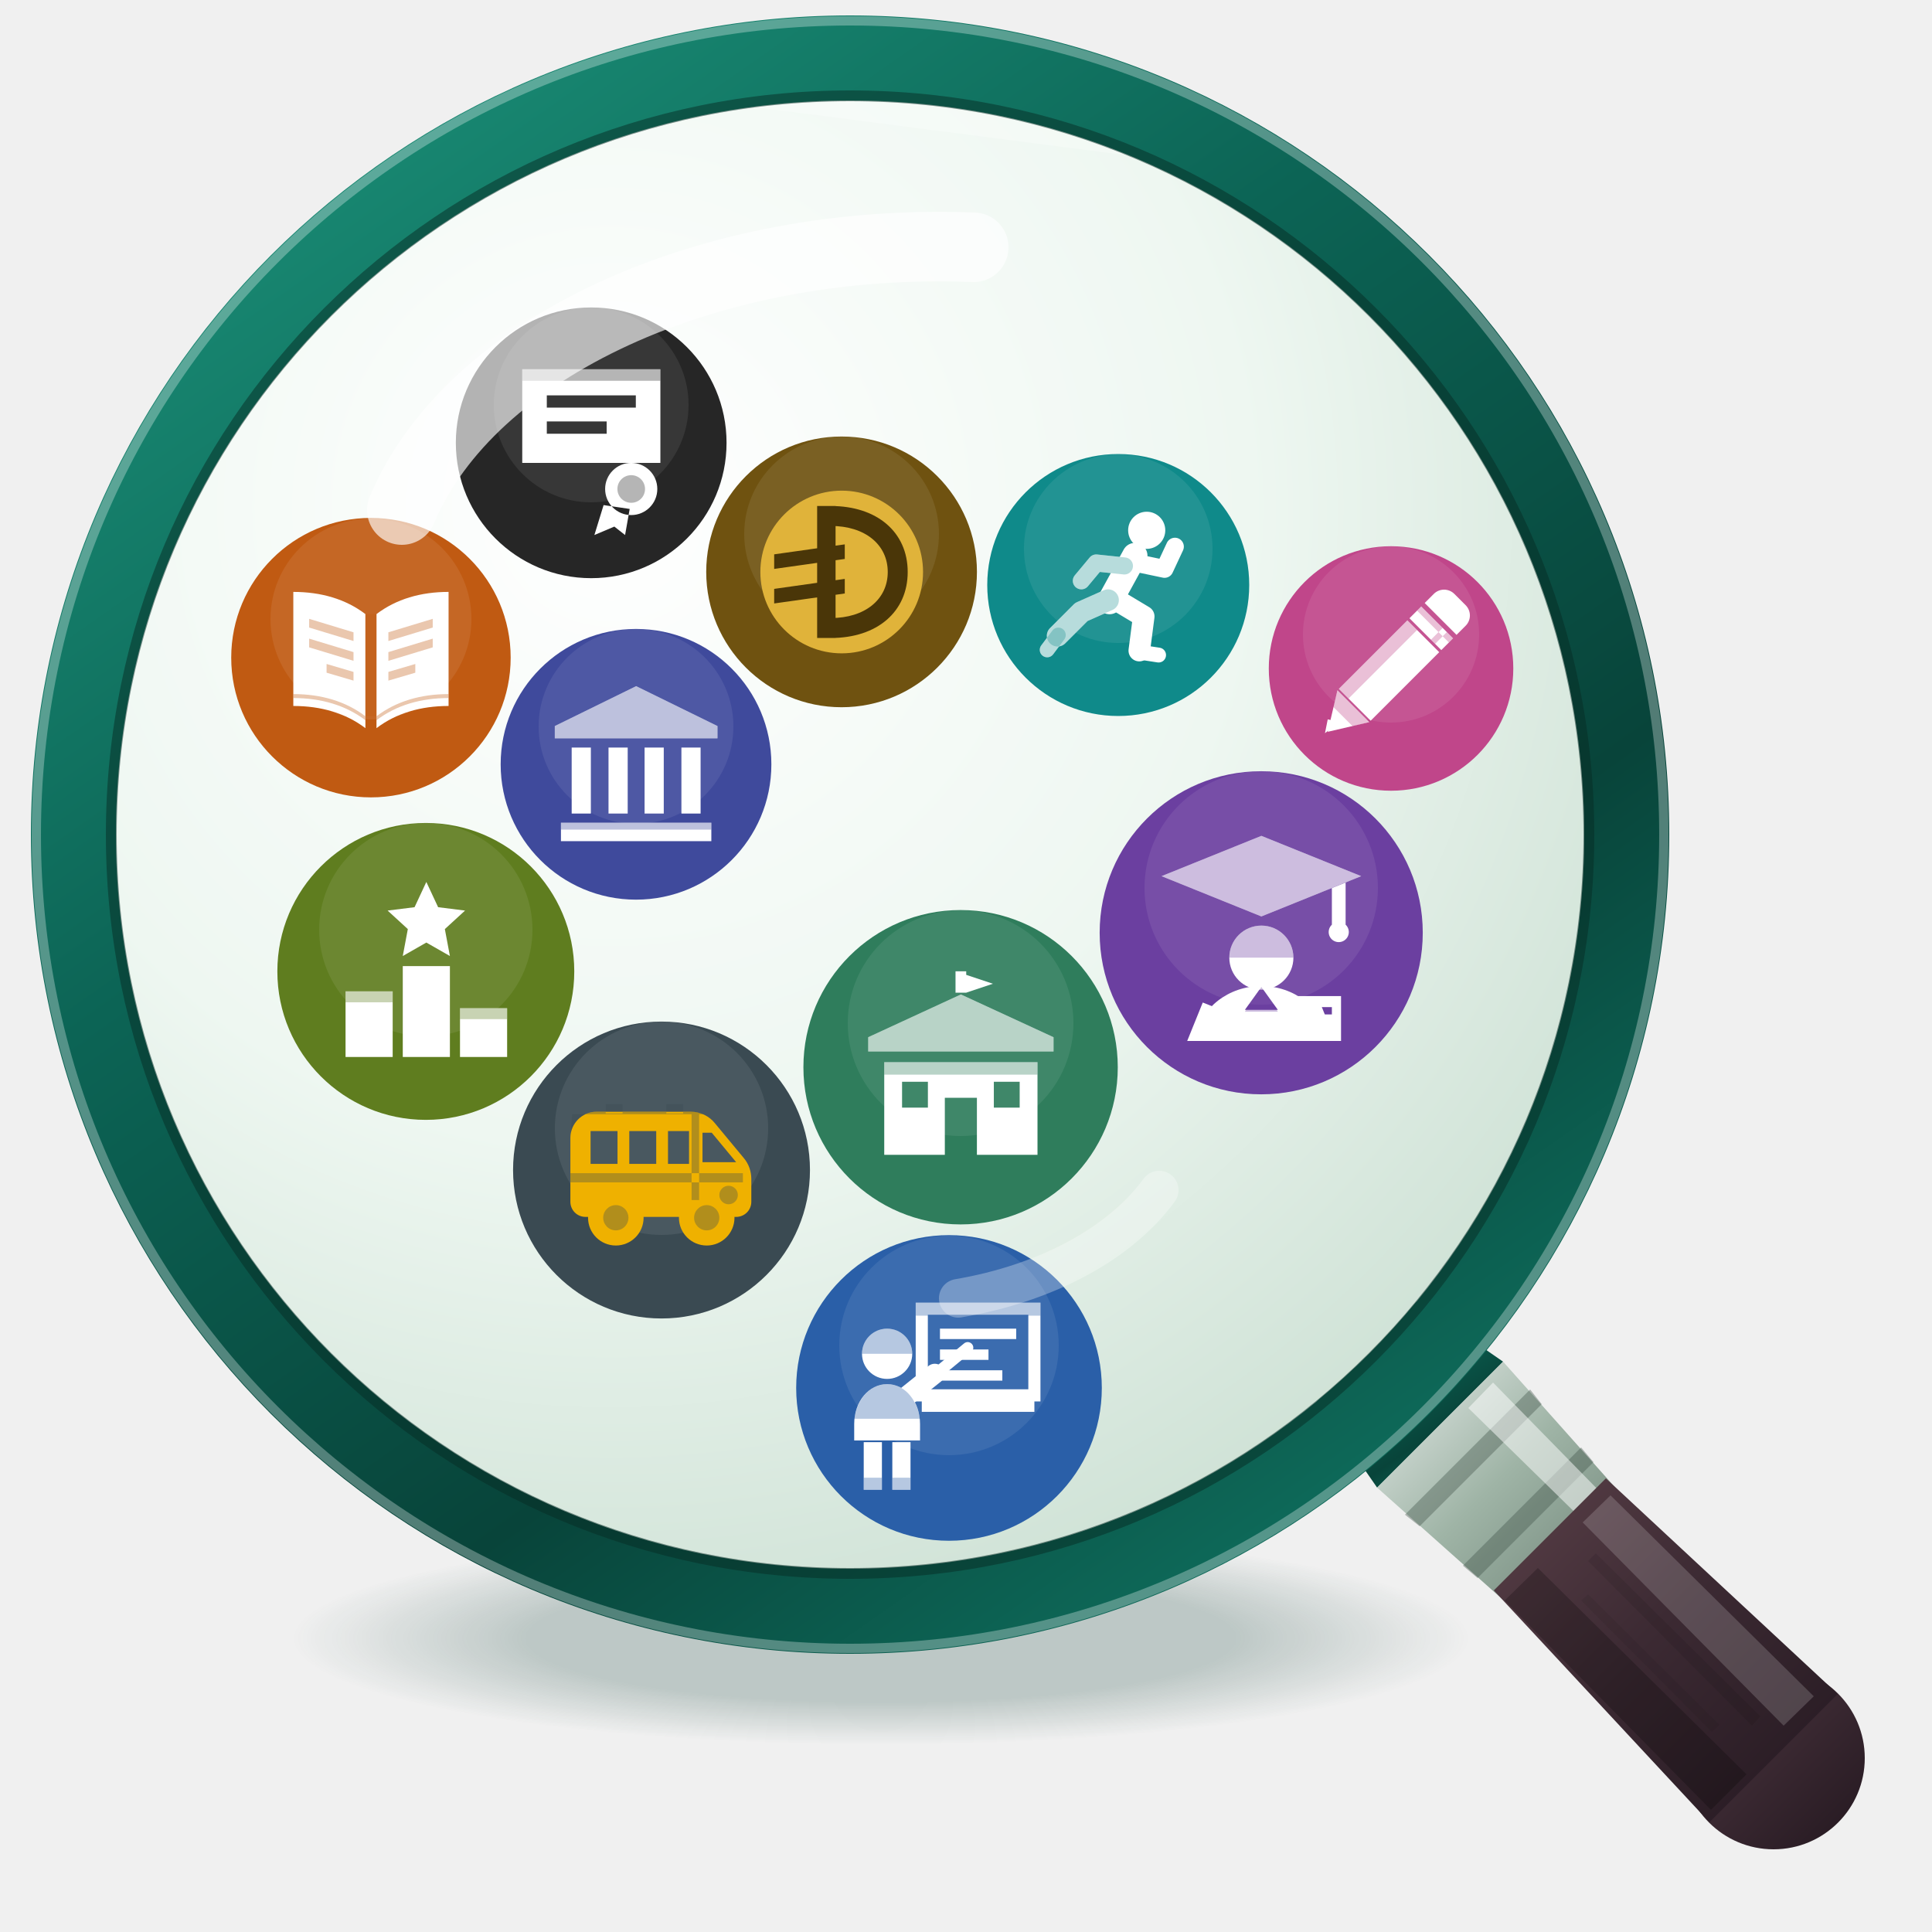
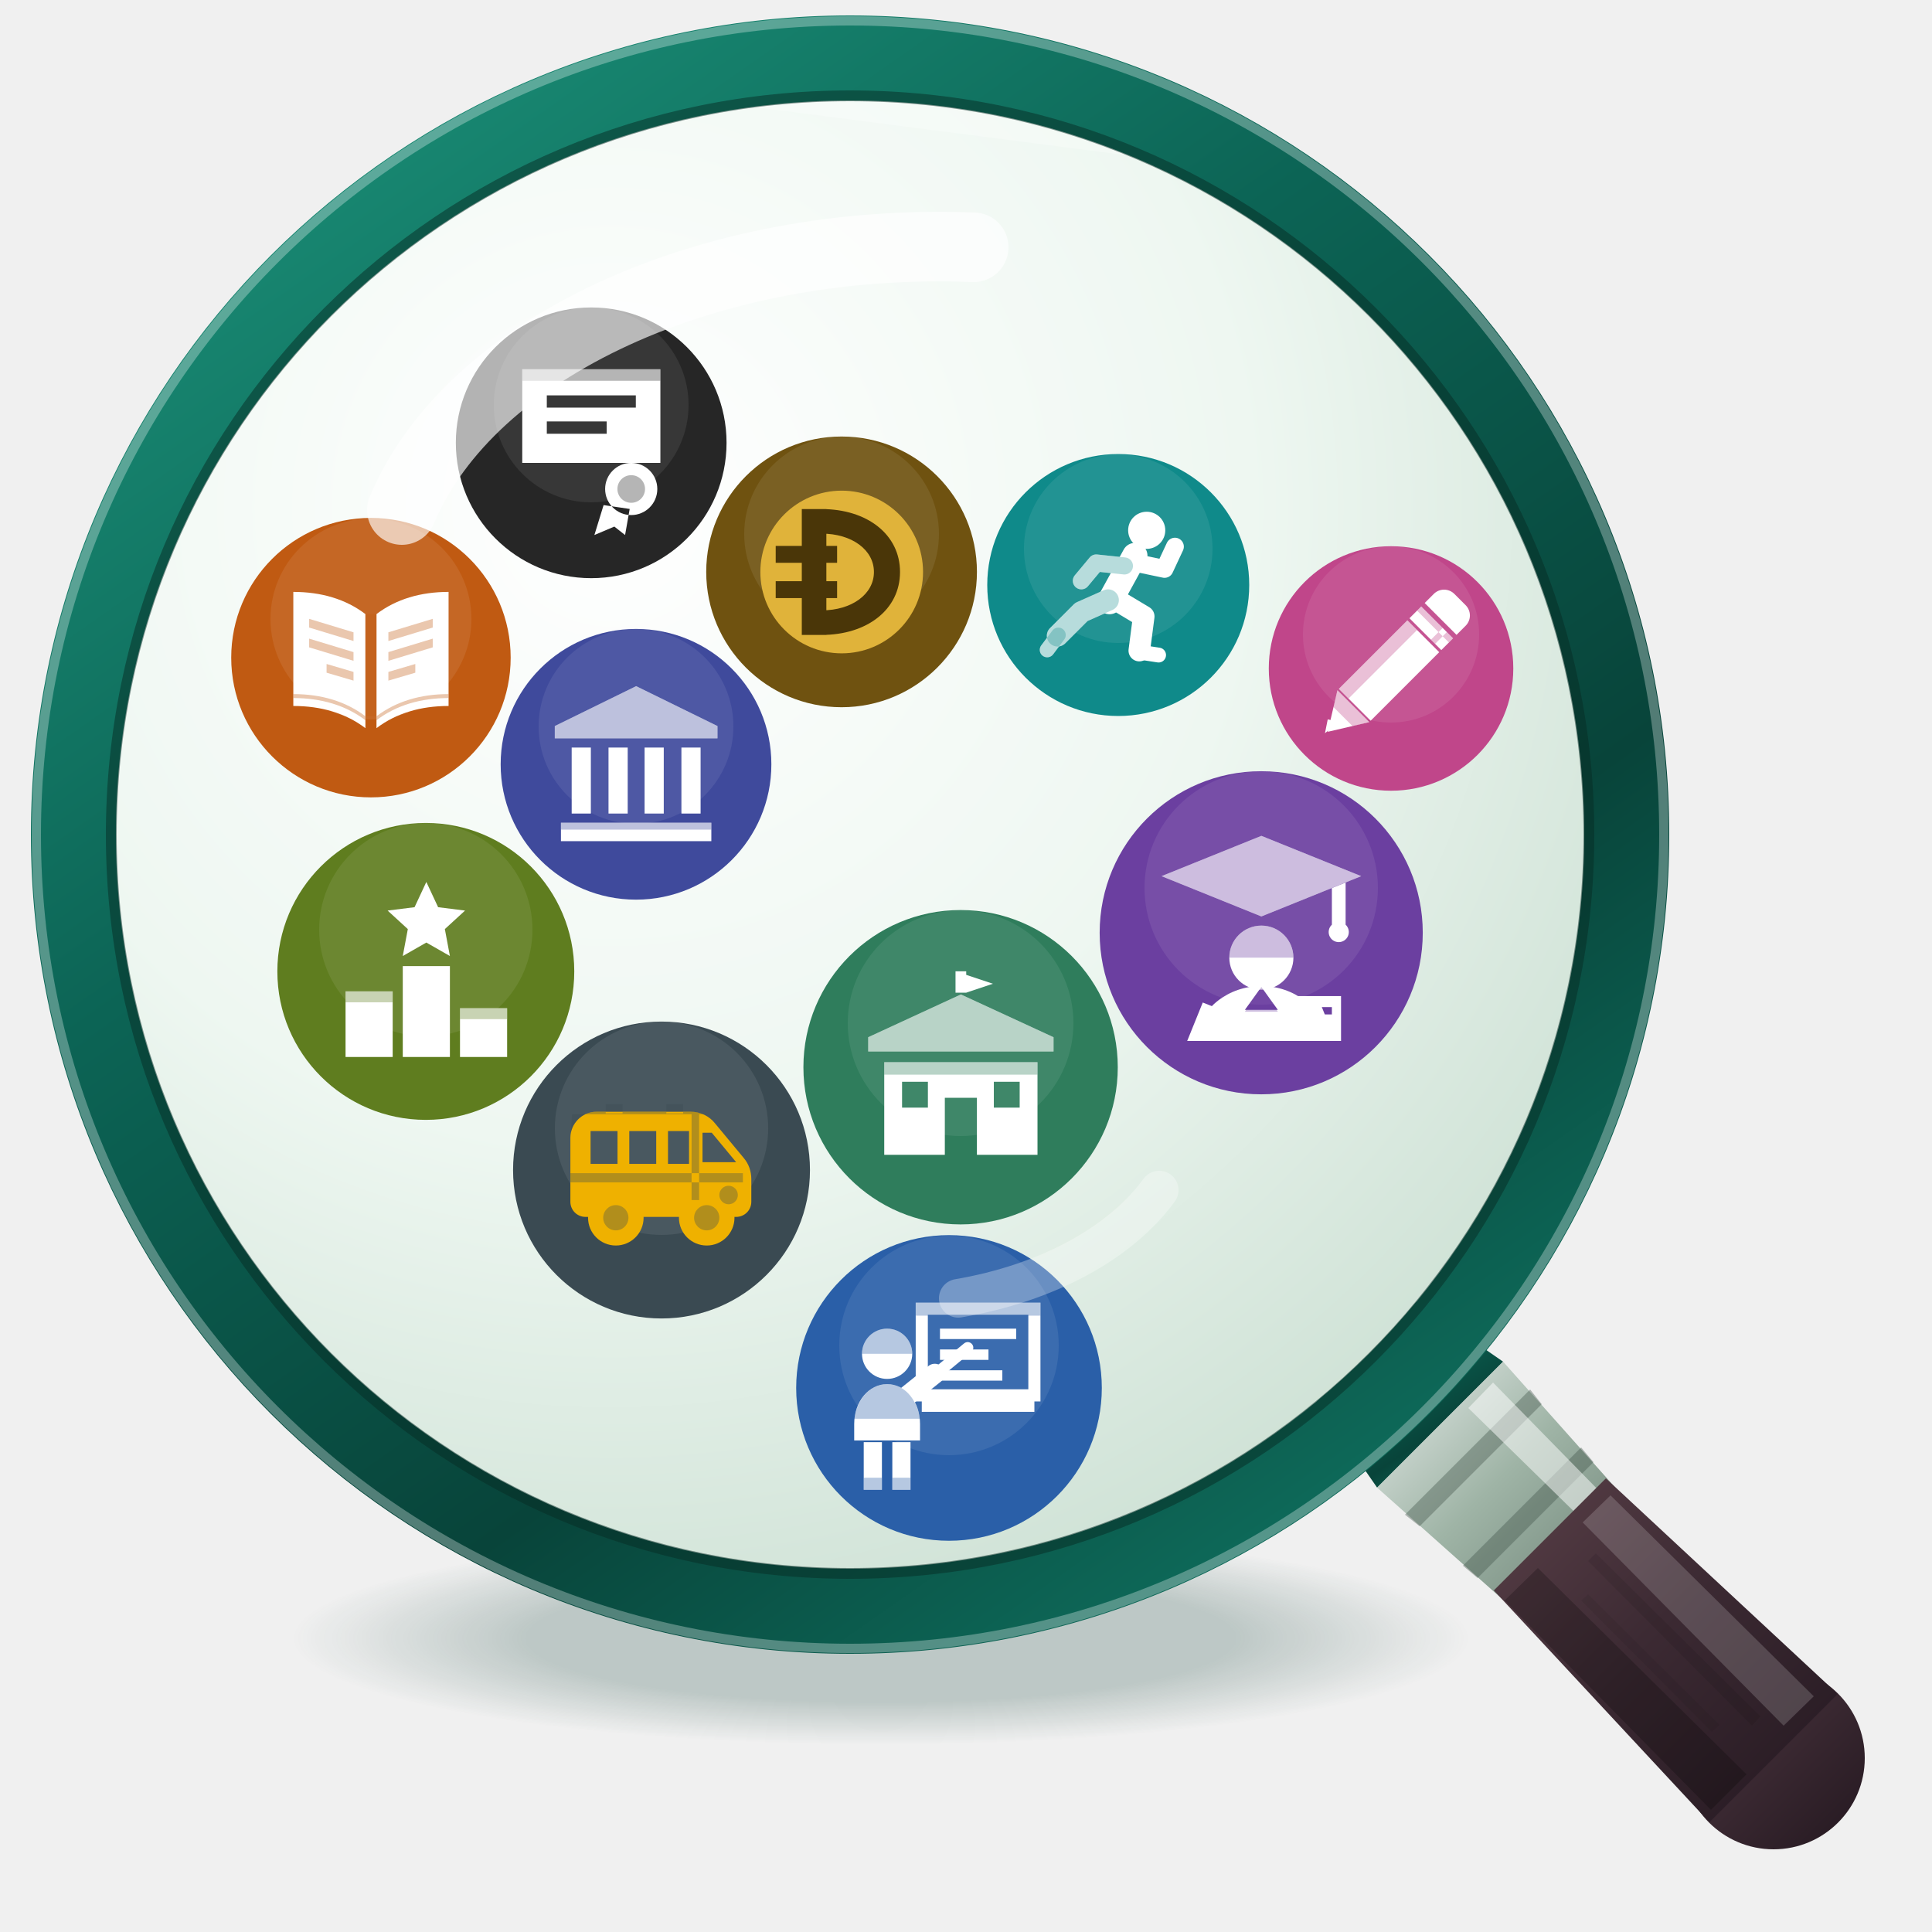
<svg xmlns="http://www.w3.org/2000/svg" viewBox="0 0 250 250" width="250" height="250" role="img" aria-label="Dubai Schools">
  <defs>
    <clipPath id="lensClip">
      <circle cx="110" cy="108" r="95" />
    </clipPath>
    <radialGradient id="glass" cx="34%" cy="28%" r="78%">
      <stop offset="0" stop-color="#ffffff" />
      <stop offset="0.55" stop-color="#eef7f1" />
      <stop offset="1" stop-color="#cfe2d6" />
    </radialGradient>
    <linearGradient id="ringMetal" x1="0.15" y1="0" x2="0.85" y2="1">
      <stop offset="0" stop-color="#1a8d76" />
      <stop offset="0.35" stop-color="#0c6455" />
      <stop offset="0.7" stop-color="#08443a" />
      <stop offset="1" stop-color="#0f7361" />
    </linearGradient>
    <linearGradient id="handleWood" x1="0" y1="0" x2="1" y2="1">
      <stop offset="0" stop-color="#5a4048" />
      <stop offset="0.45" stop-color="#3c2a33" />
      <stop offset="1" stop-color="#241820" />
    </linearGradient>
    <linearGradient id="ferrule" x1="0" y1="0" x2="1" y2="1">
      <stop offset="0" stop-color="#e6ecea" />
      <stop offset="0.5" stop-color="#9fb4a6" />
      <stop offset="1" stop-color="#6f8478" />
    </linearGradient>
    <radialGradient id="drop" cx="50%" cy="50%" r="50%">
      <stop offset="0.6" stop-color="#0b3b31" stop-opacity=".22" />
      <stop offset="1" stop-color="#0b3b31" stop-opacity="0" />
    </radialGradient>
  </defs>
  <ellipse cx="114" cy="212" rx="76.32" ry="13.78" fill="url(#drop)" />
  <path d="M170.1 180.8 L178.2 192.5 L194.5 176.2 L182.8 168.1 Z" fill="url(#ringMetal)" />
  <path d="M178.2 192.5 L194.7 207.2 L209.2 192.7 L194.5 176.2 Z" fill="url(#ferrule)" />
  <path d="M181.8 196.0 L183.7 197.5 L199.5 181.7 L198.0 179.8 Z" fill="#3f5148" opacity=".38" />
  <path d="M189.3 202.6 L191.2 204.2 L206.2 189.2 L204.6 187.3 Z" fill="#3f5148" opacity=".38" />
  <path d="M190.0 182.2 L204.3 196.2 L207.2 193.2 L193.2 178.9 Z" fill="#ffffff" opacity=".5" />
  <circle cx="229.5" cy="227.5" r="11.8" fill="url(#handleWood)" />
  <path d="M193.3 205.8 L221.2 235.8 L237.8 219.2 L207.8 191.3 Z" fill="url(#handleWood)" />
  <path d="M204.8 197.0 L230.8 223.3 L234.7 219.5 L208.4 193.5 Z" fill="#ffffff" opacity=".17" />
  <path d="M194.7 207.1 L221.4 234.2 L226.0 229.6 L199.0 202.9 Z" fill="#000000" opacity=".22" />
  <path d="M205.5 202.0 L226.7 223.3 L227.8 222.1 L206.5 201.0 Z" fill="#000000" opacity=".09" />
  <path d="M204.6 207.1 L221.5 224.1 L222.5 223.2 L205.5 206.3 Z" fill="#000000" opacity=".07" />
  <circle cx="110" cy="108" r="95" fill="url(#glass)" />
  <g clip-path="url(#lensClip)">
    <g class="bub" style="--i:0">
      <circle cx="163.2" cy="120.7" r="20.905" fill="#6b3fa0" />
      <circle cx="163.2" cy="114.9" r="15.1" fill="#fff" opacity=".08" />
      <g transform="translate(149.0 106.5) scale(1.185)">
        <path d="M12 11.2a3.5 3.5 0 1 0 0 7 3.5 3.5 0 0 0 0-7z" fill="#fff" fill-rule="evenodd" />
        <path d="M12 17.8c-3.6 0-6.6 2.4-7.2 5.5l.1.5h14.2l.1-.5c-.6-3.1-3.6-5.5-7.2-5.5zM12 17.9 10.2 20.4h3.6z" fill="#fff" fill-rule="evenodd" />
        <path d="M5.6 19.6 3.9 23.8h2.3l1.4-3.4z" fill="#fff" fill-rule="evenodd" />
        <path d="M18.4 19.6l1.7 4.2h-2.3l-1.4-3.4z" fill="#fff" fill-rule="evenodd" />
        <path d="M15.6 18.9h5.1v4.9h-5.1z M16.6 20.1h3.1v.8h-3.1z M16.6 21.6h2.2v.8h-2.2z" fill="#fff" fill-rule="evenodd" />
        <path d="M12 1.4 22.9 5.8 12 10.2 1.1 5.8z" fill="#fff" fill-rule="evenodd" />
        <path d="M21.2 6.5v4.6a1.1 1.1 0 1 1-1.5 0V7.1z" fill="#fff" fill-rule="evenodd" />
        <path d="M12 1.4 22.9 5.8 12 10.2 1.1 5.8z M12 11.2a3.5 3.5 0 0 0-3.5 3.5h7A3.5 3.5 0 0 0 12 11.2zM12 17.9 10.2 20.6h3.6z" fill="#6b3fa0" fill-rule="evenodd" opacity=".34" />
      </g>
    </g>
    <g class="bub" style="--i:1">
      <circle cx="124.3" cy="138.1" r="20.34" fill="#2f7d5c" />
      <circle cx="124.3" cy="132.4" r="14.6" fill="#fff" opacity=".08" />
      <g transform="translate(110.5 124.3) scale(1.153)">
        <path d="M11.4 1.2h1.2v2.4h-1.2z M12.6 1.6l3 1-3 1zM12 3.8 22.4 8.6v1.6H1.6V8.6zM3.4 11.4h17.2V21.8H3.4zM10.2 15.4h3.6v6.4h-3.6zM5.4 13.6h2.9v2.9H5.4z M15.7 13.6h2.9v2.9h-2.9z" fill="#fff" fill-rule="evenodd" />
        <path d="M12 3.8 22.4 8.6v1.6H1.6V8.6z M3.4 11.4h17.2v1.4H3.4z" fill="#2f7d5c" fill-rule="evenodd" opacity=".34" />
      </g>
    </g>
    <g class="bub" style="--i:2">
      <circle cx="122.8" cy="179.6" r="19.775" fill="#2a5fa8" />
      <circle cx="122.8" cy="174.1" r="14.2" fill="#fff" opacity=".08" />
      <g transform="translate(109.3 166.1) scale(1.121)">
        <path d="M8.2 2.2h14.4v11.4H8.2z M9.6 3.6h11.6v8.6H9.6zM11 5.2h8.8v1.2H11z M11 7.6h5.6v1.2H11z M11 10h7.2v1.2H11zM8.9 13.6h13v1.2h-13z" fill="#fff" fill-rule="evenodd" />
        <path d="M4.9 5.2a2.9 2.9 0 1 0 0 5.8 2.9 2.9 0 0 0 0-5.8z" fill="#fff" fill-rule="evenodd" />
        <path d="M4.9 11.6c-2.1 0-3.8 2-3.8 4.6v1.9h7.6v-1.9c0-2.6-1.7-4.6-3.8-4.6z" fill="#fff" fill-rule="evenodd" />
        <path d="M2.2 18.3h2.1v5.5H2.2z M5.5 18.3h2.1v5.5H5.5z" fill="#fff" fill-rule="evenodd" />
        <path d="M6.4 13.6 10.4 10.4" fill="none" stroke="#fff" stroke-width="2.3" stroke-linecap="round" stroke-linejoin="round" />
        <path d="M10.2 10.7 14.2 7.4" fill="none" stroke="#fff" stroke-width="1.3" stroke-linecap="round" stroke-linejoin="round" />
        <path d="M8.2 2.2h14.4v1.5H8.2z M4.9 5.2a2.9 2.9 0 0 0-2.9 2.9h5.8a2.9 2.9 0 0 0-2.9-2.9zM1.1 15.6c.4-2.4 1.9-4 3.8-4s3.4 1.6 3.8 4zM2.2 22.4h2.1v1.4H2.2z M5.5 22.4h2.1v1.4H5.5z" fill="#2a5fa8" fill-rule="evenodd" opacity=".34" />
      </g>
    </g>
    <g class="bub" style="--i:3">
      <circle cx="85.6" cy="151.4" r="19.21" fill="#3a4a52" />
      <circle cx="85.6" cy="146.0" r="13.8" fill="#fff" opacity=".08" />
      <g transform="translate(72.5 138.3) scale(1.089)">
        <path d="M1.2 8.2c0-1.7 1.4-3.1 3.1-3.1h11.2c1.1 0 2.2.5 2.9 1.4l3.4 4.1c.6.7.9 1.6.9 2.5v2.7c0 1-.8 1.8-1.8 1.8H3c-1 0-1.8-.8-1.8-1.8zM3.6 7.4h3.2v3.9H3.6z M8.2 7.4h3.2v3.9H8.2z M12.8 7.4h2.5v3.9h-2.5zM16.9 7.6h1.1l2.9 3.5h-4z" fill="#efb100" fill-rule="evenodd" />
        <path d="M6.6 14.4a3.3 3.3 0 1 0 0 6.6 3.3 3.3 0 0 0 0-6.6z" fill="#efb100" fill-rule="evenodd" />
        <path d="M17.4 14.4a3.3 3.3 0 1 0 0 6.6 3.3 3.3 0 0 0 0-6.6z" fill="#efb100" fill-rule="evenodd" />
        <path d="M1.2 8.2c0-1.7 1.4-3.1 3.1-3.1h11.2c.5 0 1 .1 1.5.3H1.4zM6.6 16.2a1.5 1.5 0 1 0 0 3 1.5 1.5 0 0 0 0-3z M17.4 16.2a1.5 1.5 0 1 0 0 3 1.5 1.5 0 0 0 0-3zM1.2 12.4h20.5v1.1H1.2zM15.6 5.4h.9v10.2h-.9zM20 13.9a1.1 1.1 0 1 0 0 2.2 1.1 1.1 0 0 0 0-2.2zM5.4 4.2h2v1.1h-2z M12.6 4.2h2v1.1h-2z" fill="#3a4a52" fill-rule="evenodd" opacity=".34" />
      </g>
    </g>
    <g class="bub" style="--i:4">
      <circle cx="55.1" cy="125.7" r="19.21" fill="#5f7d1f" />
      <circle cx="55.1" cy="120.3" r="13.8" fill="#fff" opacity=".08" />
      <g transform="translate(42.1 112.6) scale(1.089)">
        <path d="M12 1.4l1.4 3 3.2.4-2.4 2.2.6 3.2-2.8-1.6-2.8 1.6.6-3.2L7.4 4.8l3.2-.4zM9.2 11.4h5.6v10.8H9.2zM2.4 14.4H8v7.8H2.4zM16 16.4h5.6v5.8H16z" fill="#fff" fill-rule="evenodd" />
        <path d="M2.4 14.4H8v1.3H2.4z M16 16.4h5.6v1.3H16z" fill="#5f7d1f" fill-rule="evenodd" opacity=".34" />
      </g>
    </g>
    <g class="bub" style="--i:5">
      <circle cx="48.0" cy="85.1" r="18.08" fill="#c05a12" />
      <circle cx="48.0" cy="80.1" r="13.0" fill="#fff" opacity=".08" />
      <g transform="translate(35.7 72.8) scale(1.025)">
        <path d="M11.3 6.5C8.8 4.6 5.7 3.7 2.2 3.7v12.9c3.5 0 6.6.9 9.1 2.8zM12.7 6.5c2.5-1.9 5.6-2.8 9.1-2.8v12.9c-3.5 0-6.6.9-9.1 2.8zM2.2 16.6c3.5 0 6.6.9 9.1 2.8v1.5c-2.5-1.9-5.6-2.8-9.1-2.8zM21.8 16.6c-3.5 0-6.6.9-9.1 2.8v1.5c2.5-1.9 5.6-2.8 9.1-2.8z" fill="#fff" fill-rule="evenodd" />
        <path d="M11.3 6.5h1.4v12.9h-1.4zM9.8 8.8 4.2 7.1v1.1l5.6 1.7z M9.8 11.3 4.2 9.6v1.1l5.6 1.7zM9.8 13.8 6.4 12.8v1.1l3.4 1zM14.2 8.8 19.8 7.1v1.1l-5.6 1.7z M14.2 11.3 19.8 9.6v1.1l-5.6 1.7zM14.2 13.8 17.6 12.8v1.1l-3.4 1zM2.2 16.6c3.5 0 6.6.9 9.1 2.8v.5c-2.5-1.9-5.6-2.8-9.1-2.8zM21.8 16.6c-3.5 0-6.6.9-9.1 2.8v.5c2.5-1.9 5.6-2.8 9.1-2.8z" fill="#c05a12" fill-rule="evenodd" opacity=".34" />
      </g>
    </g>
    <g class="bub" style="--i:6">
      <circle cx="82.3" cy="98.9" r="17.515" fill="#3f4a9c" />
      <circle cx="82.3" cy="94.0" r="12.6" fill="#fff" opacity=".08" />
      <g transform="translate(70.4 87.0) scale(0.993)">
        <path d="M12 1.8 22.6 7v1.6H1.4V7zM3.6 9.8h2.5v8.6H3.6z M8.4 9.8h2.5v8.6H8.4z M13.1 9.8h2.5v8.6h-2.5z M17.9 9.8h2.5v8.6h-2.5zM2.2 19.6h19.6v2.4H2.2z" fill="#fff" fill-rule="evenodd" />
        <path d="M12 1.8 22.6 7v1.6H1.4V7z M2.2 19.6h19.6v.9H2.2z" fill="#3f4a9c" fill-rule="evenodd" opacity=".34" />
      </g>
    </g>
    <g class="bub" style="--i:7">
      <circle cx="76.5" cy="57.3" r="17.515" fill="#262626" />
      <circle cx="76.5" cy="52.4" r="12.6" fill="#fff" opacity=".08" />
      <g transform="translate(64.6 45.4) scale(0.993)">
        <path d="M3 2.4h18v12.2H3z M6.2 5.8h11.6v1.6H6.2z M6.2 9.2h7.8v1.6H6.2zM17.2 14.6a3.4 3.4 0 1 0 0 6.8 3.4 3.4 0 0 0 0-6.8zM13.6 20.1 12.4 24l2.6-1.1 1.4 1.1.6-3.4z" fill="#fff" fill-rule="evenodd" />
        <path d="M3 2.4h18v1.5H3z M17.2 16.2a1.8 1.8 0 1 0 0 3.6 1.8 1.8 0 0 0 0-3.6z" fill="#262626" fill-rule="evenodd" opacity=".34" />
      </g>
    </g>
    <g class="bub" style="--i:8">
      <circle cx="108.9" cy="74.0" r="17.515" fill="#6f5210" />
      <circle cx="108.9" cy="69.1" r="12.6" fill="#fff" opacity=".08" />
      <g transform="translate(97.0 62.1) scale(0.993)">
        <path d="M12 1.4a10.6 10.6 0 1 1 0 21.2 10.6 10.6 0 0 1 0-21.2z" fill="#e0b33a" fill-rule="evenodd" />
-         <path d="M8.8 3.4h2.4v17.2H8.8zM10.6 3.4c6 0 10 3.4 10 8.6s-4 8.6-10 8.6v-2.6c4.4 0 7.4-2.4 7.4-6s-3-6-7.4-6zM3.2 9.7 12.4 8.4v1.9L3.2 11.6zM3.2 14.2 12.4 12.9v1.9L3.2 16.1z" fill="#4a3608" />
+         <path d="M6.8 3.8h3.2v16.4H6.8zM9.4 3.8c5.9 0 10.2 3.3 10.2 8.2s-4.3 8.2-10.2 8.2v-3.2c3.9 0 6.8-2.1 6.8-5s-2.9-5-6.8-5zM3.4 8.6h8v2.2h-8zM3.4 13.2h8v2.2h-8z" fill="#4a3608" />
      </g>
    </g>
    <g class="bub" style="--i:9">
      <circle cx="144.7" cy="75.7" r="16.95" fill="#0f8a8a" />
      <circle cx="144.7" cy="71.0" r="12.2" fill="#fff" opacity=".08" />
      <g transform="translate(133.2 64.2) scale(0.961)">
        <path d="M15.8 2.1a2.5 2.5 0 1 0 0 5 2.5 2.5 0 0 0 0-5z" fill="#fff" fill-rule="evenodd" />
        <path d="M14.2 8.0 10.8 14.2" fill="none" stroke="#fff" stroke-width="3.4" stroke-linecap="round" stroke-linejoin="round" />
        <path d="M12.8 9.4 9.0 9.0 7.0 11.4" fill="none" stroke="#fff" stroke-width="2.3" stroke-linecap="round" stroke-linejoin="round" />
        <path d="M10.6 14.0 7.0 15.6 3.8 18.8" fill="none" stroke="#fff" stroke-width="2.9" stroke-linecap="round" stroke-linejoin="round" />
        <path d="M3.9 18.7 2.4 20.7" fill="none" stroke="#fff" stroke-width="2" stroke-linecap="round" stroke-linejoin="round" />
        <path d="M14.4 9.0 18.2 9.8 19.6 6.8" fill="none" stroke="#fff" stroke-width="2.4" stroke-linecap="round" stroke-linejoin="round" />
        <path d="M11.4 13.8 15.4 16.2 14.8 20.8" fill="none" stroke="#fff" stroke-width="2.9" stroke-linecap="round" stroke-linejoin="round" />
        <path d="M14.8 21.0 17.4 21.4" fill="none" stroke="#fff" stroke-width="2" stroke-linecap="round" stroke-linejoin="round" />
        <path d="M12.8 9.4 9.0 9.0 7.0 11.4" fill="none" stroke="#0f8a8a" stroke-width="2.3" stroke-linecap="round" stroke-linejoin="round" opacity=".3" />
        <path d="M10.6 14.0 7.0 15.6 3.8 18.8" fill="none" stroke="#0f8a8a" stroke-width="2.9" stroke-linecap="round" stroke-linejoin="round" opacity=".3" />
        <path d="M3.9 18.7 2.4 20.7" fill="none" stroke="#0f8a8a" stroke-width="2" stroke-linecap="round" stroke-linejoin="round" opacity=".3" />
      </g>
    </g>
    <g class="bub" style="--i:10">
      <circle cx="180.0" cy="86.5" r="15.82" fill="#c0468a" />
      <circle cx="180.0" cy="82.1" r="11.4" fill="#fff" opacity=".08" />
      <g transform="translate(169.3 75.7) scale(0.896)">
        <path d="M18.1 1.3a2.1 2.1 0 0 1 3 0l1.6 1.6a2.1 2.1 0 0 1 0 3l-1.3 1.3-4.6-4.6z" fill="#fff" fill-rule="evenodd" />
        <path d="M16.3 3.1l4.6 4.6-1.7 1.7-4.6-4.6z" fill="#fff" fill-rule="evenodd" />
        <path d="M14.3 5.1l4.6 4.6-9.9 9.9-4.6-4.6z" fill="#fff" fill-rule="evenodd" />
        <path d="M4.2 15.2l4.6 4.6-6 1.4z" fill="#fff" fill-rule="evenodd" />
        <path d="M2.4 21.4l.4-2 1.6.4z" fill="#fff" fill-rule="evenodd" />
        <path d="M16.3 3.1l4.6 4.6-.6.6-4.6-4.6z M19.4 6.2l.6.6-1.7 1.7-.6-.6zM14.3 5.1l1.4 1.4-9.9 9.9-1.4-1.4zM4.2 15.2l4.6 4.6-2.4.6-2.8-2.8z" fill="#c0468a" fill-rule="evenodd" opacity=".34" />
      </g>
    </g>
    <path d="M15 90 a 95 95 0 0 1 142.5 -68.4 L 91 13 a 95 95 0 0 0 -77.9 85.5 z" fill="#ffffff" opacity=".26" />
  </g>
  <circle cx="110" cy="108" r="100.5" fill="none" stroke="url(#ringMetal)" stroke-width="11" />
  <circle cx="110" cy="108" r="95.6" fill="none" stroke="#062b24" stroke-width="1.4" opacity=".5" />
  <circle cx="110" cy="108" r="105.3" fill="none" stroke="#ffffff" stroke-width="1.2" opacity=".3" />
  <path d="M52 66 a 72 46 0 0 1 74 -34" stroke="#ffffff" stroke-width="9" stroke-linecap="round" fill="none" opacity=".65" />
  <path d="M150 154 a 40 26 0 0 1 -26 14" stroke="#ffffff" stroke-width="5" stroke-linecap="round" fill="none" opacity=".3" />
</svg>
